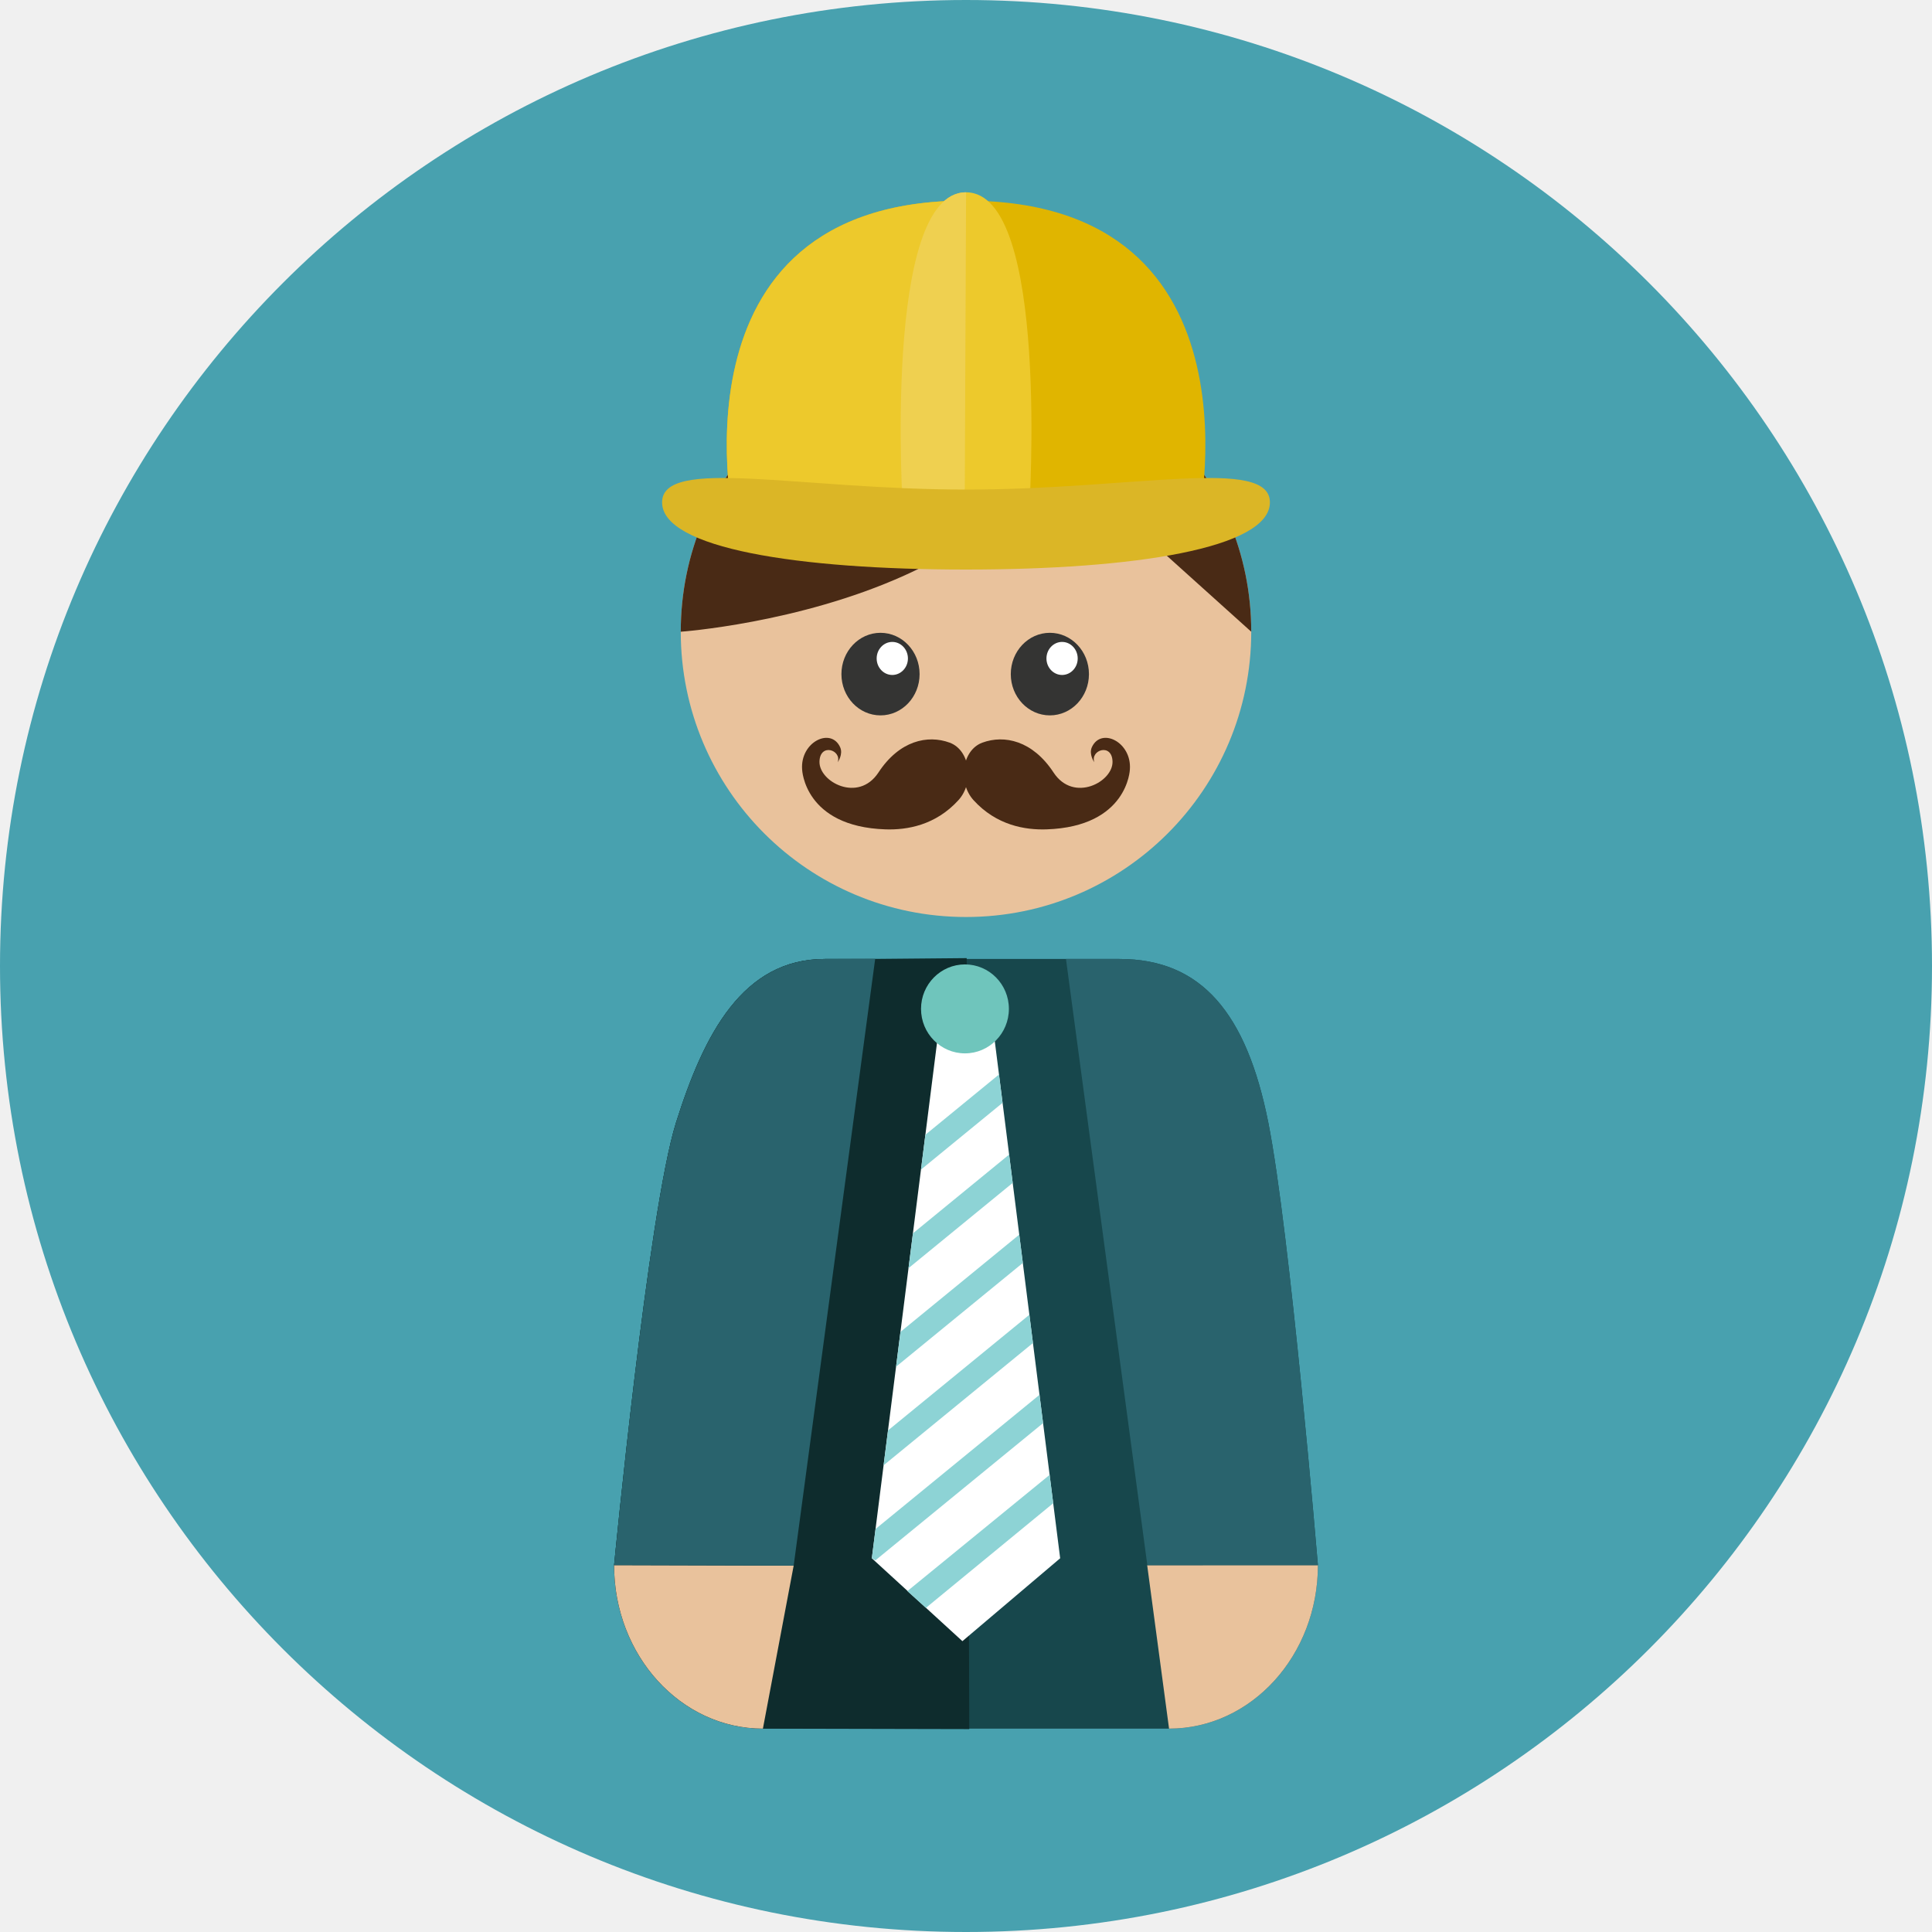
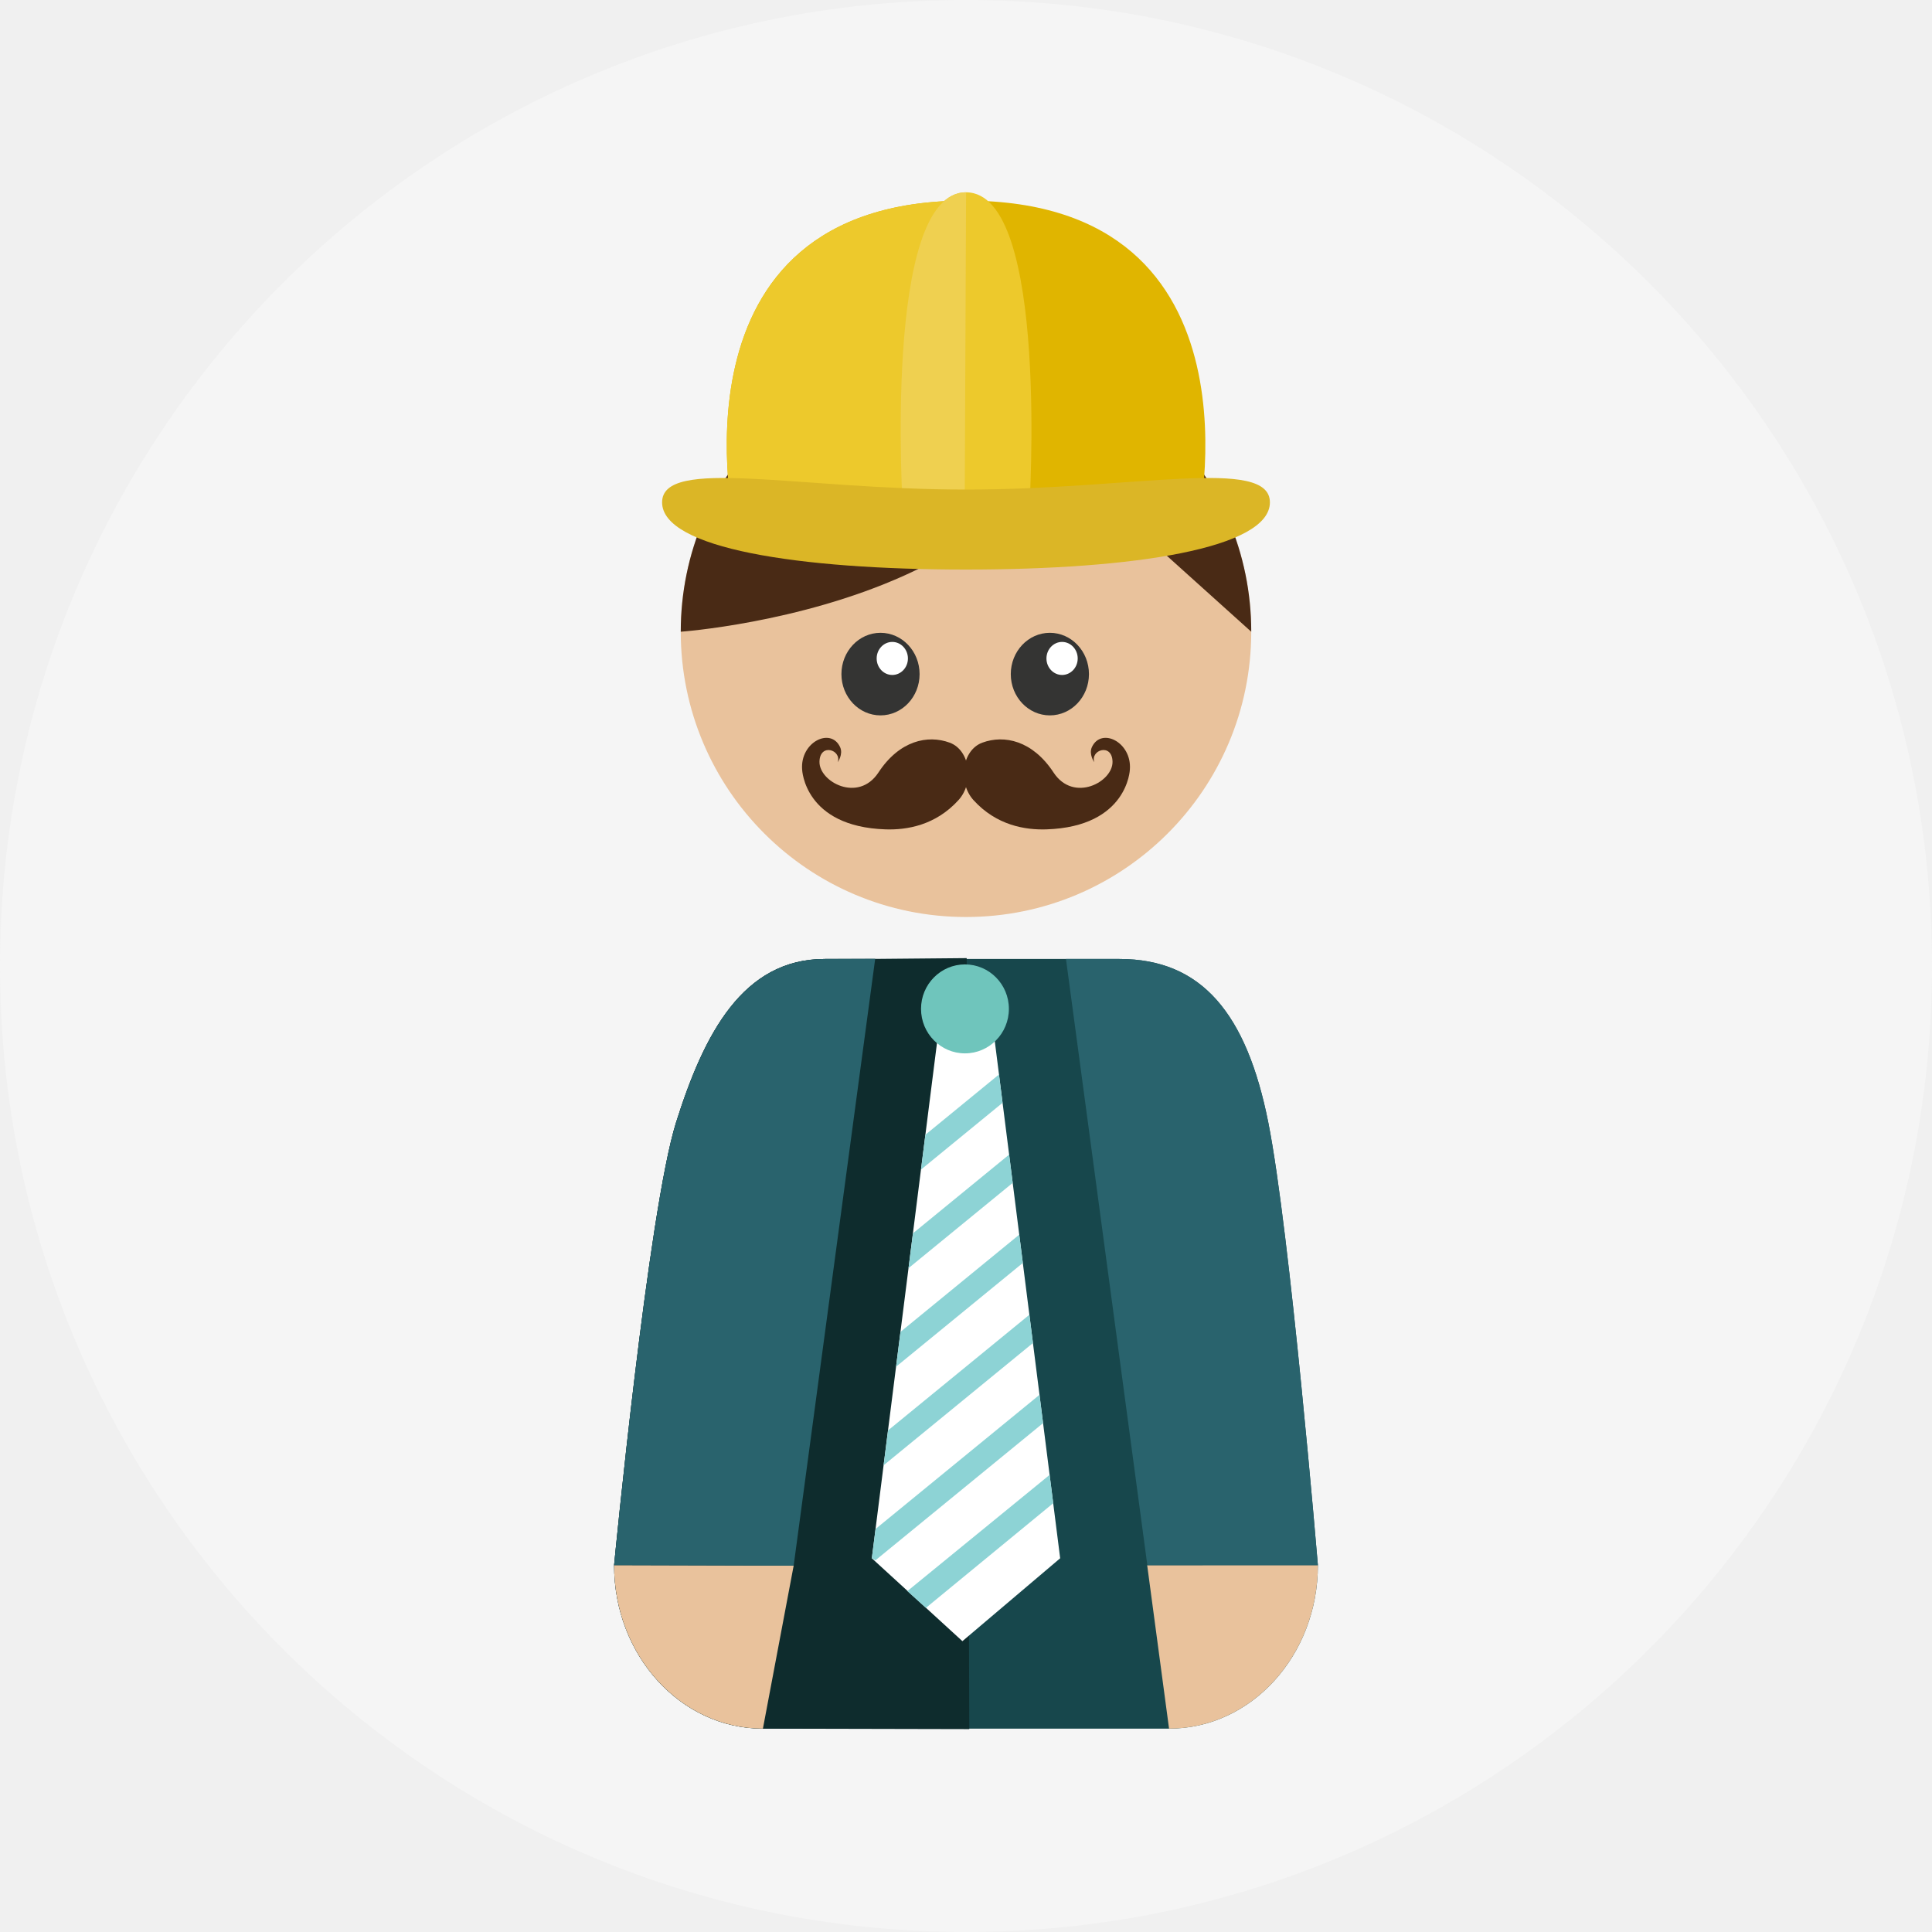
<svg xmlns="http://www.w3.org/2000/svg" width="50" height="50" viewBox="0 0 50 50" fill="none">
-   <g clip-path="url(#clip0_40_2144)">
-     <path d="M25 0C11.193 0 0 11.192 0 25C0 38.807 11.193 50 25 50C38.807 50 50 38.807 50 25C50 11.192 38.807 0 25 0Z" fill="#48A1AF" />
-     <path d="M32.823 29.048C32.262 26.228 31.099 24.818 28.972 24.818H21.349C19.221 24.818 18.219 26.758 17.497 29.048C16.775 31.341 15.893 40.506 15.893 40.506C15.893 42.843 17.617 44.737 19.744 44.737H30.255C32.383 44.737 34.108 42.842 34.108 40.506C34.108 40.506 33.385 31.869 32.823 29.048Z" fill="#17474C" />
+   <g clip-path="url(#clip0_59_10680)">
+     <path d="M25 0C11.193 0 0 11.192 0 25C0 38.807 11.193 50 25 50C38.807 50 50 38.807 50 25C50 11.192 38.807 0 25 0Z" fill="#F5F5F5" />
+     <path d="M32.823 29.048C32.262 26.228 31.099 24.818 28.972 24.818H21.349C19.221 24.818 18.219 26.758 17.497 29.048C16.775 31.341 15.893 40.506 15.893 40.506C15.893 42.843 17.617 44.737 19.744 44.737H30.255C32.383 44.737 34.107 42.842 34.107 40.506C34.107 40.506 33.385 31.869 32.823 29.048Z" fill="#17474C" />
    <path d="M25.018 24.796L22.65 24.818H21.349C19.221 24.818 18.219 26.758 17.497 29.048C16.775 31.341 15.893 40.506 15.893 40.506C15.893 42.843 17.617 44.737 19.744 44.737L25.085 44.749L25.018 24.796Z" fill="#0E2C2D" />
-     <path d="M29.689 40.508L30.255 44.737C32.383 44.737 34.108 42.842 34.108 40.506L29.689 40.508Z" fill="#E9C29C" />
+     <path d="M29.689 40.508L30.255 44.737C32.383 44.737 34.107 42.842 34.107 40.506L29.689 40.508Z" fill="#E9C29C" />
    <path d="M32.823 29.048C32.262 26.228 31.099 24.818 28.972 24.818H27.587L29.693 40.507L34.107 40.506C34.107 40.506 33.385 31.869 32.823 29.048Z" fill="#29636D" />
    <path d="M15.893 40.506C15.893 42.843 17.617 44.737 19.744 44.737L20.54 40.519L15.893 40.506Z" fill="#E9C29C" />
    <path d="M21.349 24.818C19.221 24.818 18.219 26.758 17.497 29.048C16.775 31.341 15.893 40.506 15.893 40.506L20.54 40.519L22.65 24.813L21.349 24.818Z" fill="#29636D" />
    <path d="M25.682 26.448L25.058 25.819L24.798 25.832L24.318 26.448L22.563 40.328L24.907 42.473L27.437 40.328L25.682 26.448Z" fill="white" />
    <path d="M25.853 27.808L23.949 29.367L23.835 30.269L25.946 28.541L25.853 27.808Z" fill="#8DD3D5" />
-     <path d="M26.115 29.881L23.627 31.918L23.512 32.82L26.209 30.613L26.115 29.881Z" fill="#8DD3D5" />
+     <path d="M26.116 29.881L23.627 31.918L23.512 32.82L26.209 30.613L26.116 29.881Z" fill="#8DD3D5" />
    <path d="M26.378 31.953L23.304 34.469L23.19 35.37L26.471 32.685L26.378 31.953Z" fill="#8DD3D5" />
    <path d="M26.64 34.026L22.982 37.019L22.867 37.922L26.733 34.757L26.64 34.026Z" fill="#8DD3D5" />
    <path d="M26.902 36.098L22.659 39.57L22.563 40.328L22.656 40.381L26.994 36.831L26.902 36.098Z" fill="#8DD3D5" />
    <path d="M27.164 38.17L23.482 41.178L23.962 41.612L27.257 38.903L27.164 38.17Z" fill="#8DD3D5" />
    <path d="M24.973 24.959C24.346 24.959 23.836 25.474 23.836 26.109C23.836 26.746 24.346 27.261 24.973 27.261C25.601 27.261 26.11 26.746 26.11 26.109C26.11 25.474 25.601 24.959 24.973 24.959Z" fill="#6FC5BC" />
    <path d="M25 8.967C20.922 8.967 17.618 12.272 17.618 16.349C17.618 20.427 20.922 23.732 25 23.732C29.077 23.732 32.382 20.427 32.382 16.349C32.382 12.272 29.077 8.967 25 8.967Z" fill="#E9C29C" />
    <path d="M25 8.967C20.922 8.967 17.618 12.272 17.618 16.349C17.618 16.349 20.662 16.134 23.418 14.888C26.277 13.595 27.349 11.819 27.349 11.819L32.382 16.349C32.382 12.272 29.077 8.967 25 8.967Z" fill="#492A15" />
    <path d="M22.787 16.377C22.229 16.377 21.776 16.856 21.776 17.446C21.776 18.036 22.229 18.514 22.787 18.514C23.346 18.514 23.799 18.036 23.799 17.446C23.799 16.856 23.346 16.377 22.787 16.377Z" fill="#343433" />
    <path d="M27.17 16.377C26.612 16.377 26.159 16.856 26.159 17.446C26.159 18.036 26.612 18.514 27.17 18.514C27.729 18.514 28.182 18.036 28.182 17.446C28.182 16.856 27.729 16.377 27.17 16.377Z" fill="#343433" />
    <path d="M27.486 16.613C27.264 16.613 27.082 16.805 27.082 17.041C27.082 17.277 27.264 17.468 27.486 17.468C27.71 17.468 27.891 17.277 27.891 17.041C27.891 16.805 27.71 16.613 27.486 16.613Z" fill="white" />
    <path d="M23.092 16.613C22.869 16.613 22.688 16.805 22.688 17.041C22.688 17.277 22.869 17.468 23.092 17.468C23.316 17.468 23.497 17.277 23.497 17.041C23.497 16.805 23.316 16.613 23.092 16.613Z" fill="white" />
    <path d="M24.578 19.22C24.01 19.011 23.278 19.163 22.733 19.994C22.214 20.783 21.191 20.234 21.208 19.707C21.223 19.22 21.788 19.41 21.68 19.727C21.68 19.727 21.827 19.521 21.742 19.336C21.502 18.813 20.705 19.204 20.759 19.916C20.759 19.916 20.812 21.394 22.918 21.464C23.466 21.482 24.211 21.363 24.807 20.705C25.218 20.251 25.106 19.415 24.578 19.22Z" fill="#492A15" />
    <path d="M28.258 19.336C28.173 19.521 28.32 19.727 28.32 19.727C28.212 19.41 28.777 19.22 28.792 19.707C28.809 20.234 27.786 20.783 27.267 19.994C26.722 19.163 25.99 19.011 25.422 19.22C24.894 19.415 24.782 20.251 25.193 20.706C25.789 21.363 26.534 21.482 27.082 21.464C29.188 21.394 29.241 19.916 29.241 19.916C29.295 19.204 28.498 18.813 28.258 19.336Z" fill="#492A15" />
    <path d="M25.002 5.192C17.053 5.192 19.026 13.707 19.026 13.707H30.978C30.978 13.707 32.95 5.192 25.002 5.192Z" fill="#E0B500" />
-     <path d="M19.026 13.707H24.965L25.002 5.192C17.053 5.192 19.026 13.707 19.026 13.707Z" fill="#EDC92C" />
-     <path d="M25.002 4.977C22.83 4.977 23.369 13.237 23.369 13.237H26.635C26.635 13.237 27.173 4.977 25.002 4.977Z" fill="#EDC92C" />
-     <path d="M23.369 13.237H24.966L25.002 4.977C22.83 4.977 23.369 13.237 23.369 13.237Z" fill="#EFD050" />
+     <path d="M19.026 13.707H24.966L25.002 5.192C17.053 5.192 19.026 13.707 19.026 13.707Z" fill="#EDC92C" />
+     <path d="M25.002 4.977C22.831 4.977 23.369 13.237 23.369 13.237H26.635C26.635 13.237 27.173 4.977 25.002 4.977Z" fill="#EDC92C" />
+     <path d="M23.369 13.237H24.966L25.002 4.977C22.831 4.977 23.369 13.237 23.369 13.237Z" fill="#EFD050" />
    <path d="M25 12.67C20.656 12.67 17.135 11.811 17.135 13.001C17.135 14.191 20.656 14.74 25 14.74C29.344 14.74 32.865 14.191 32.865 13.001C32.865 11.811 29.344 12.67 25 12.67Z" fill="#DBB626" />
  </g>
  <defs>
-     <clipPath id="clip0_40_2144">
+     <clipPath id="clip0_59_10680">
      <rect width="50" height="50" fill="white" />
    </clipPath>
  </defs>
</svg>
